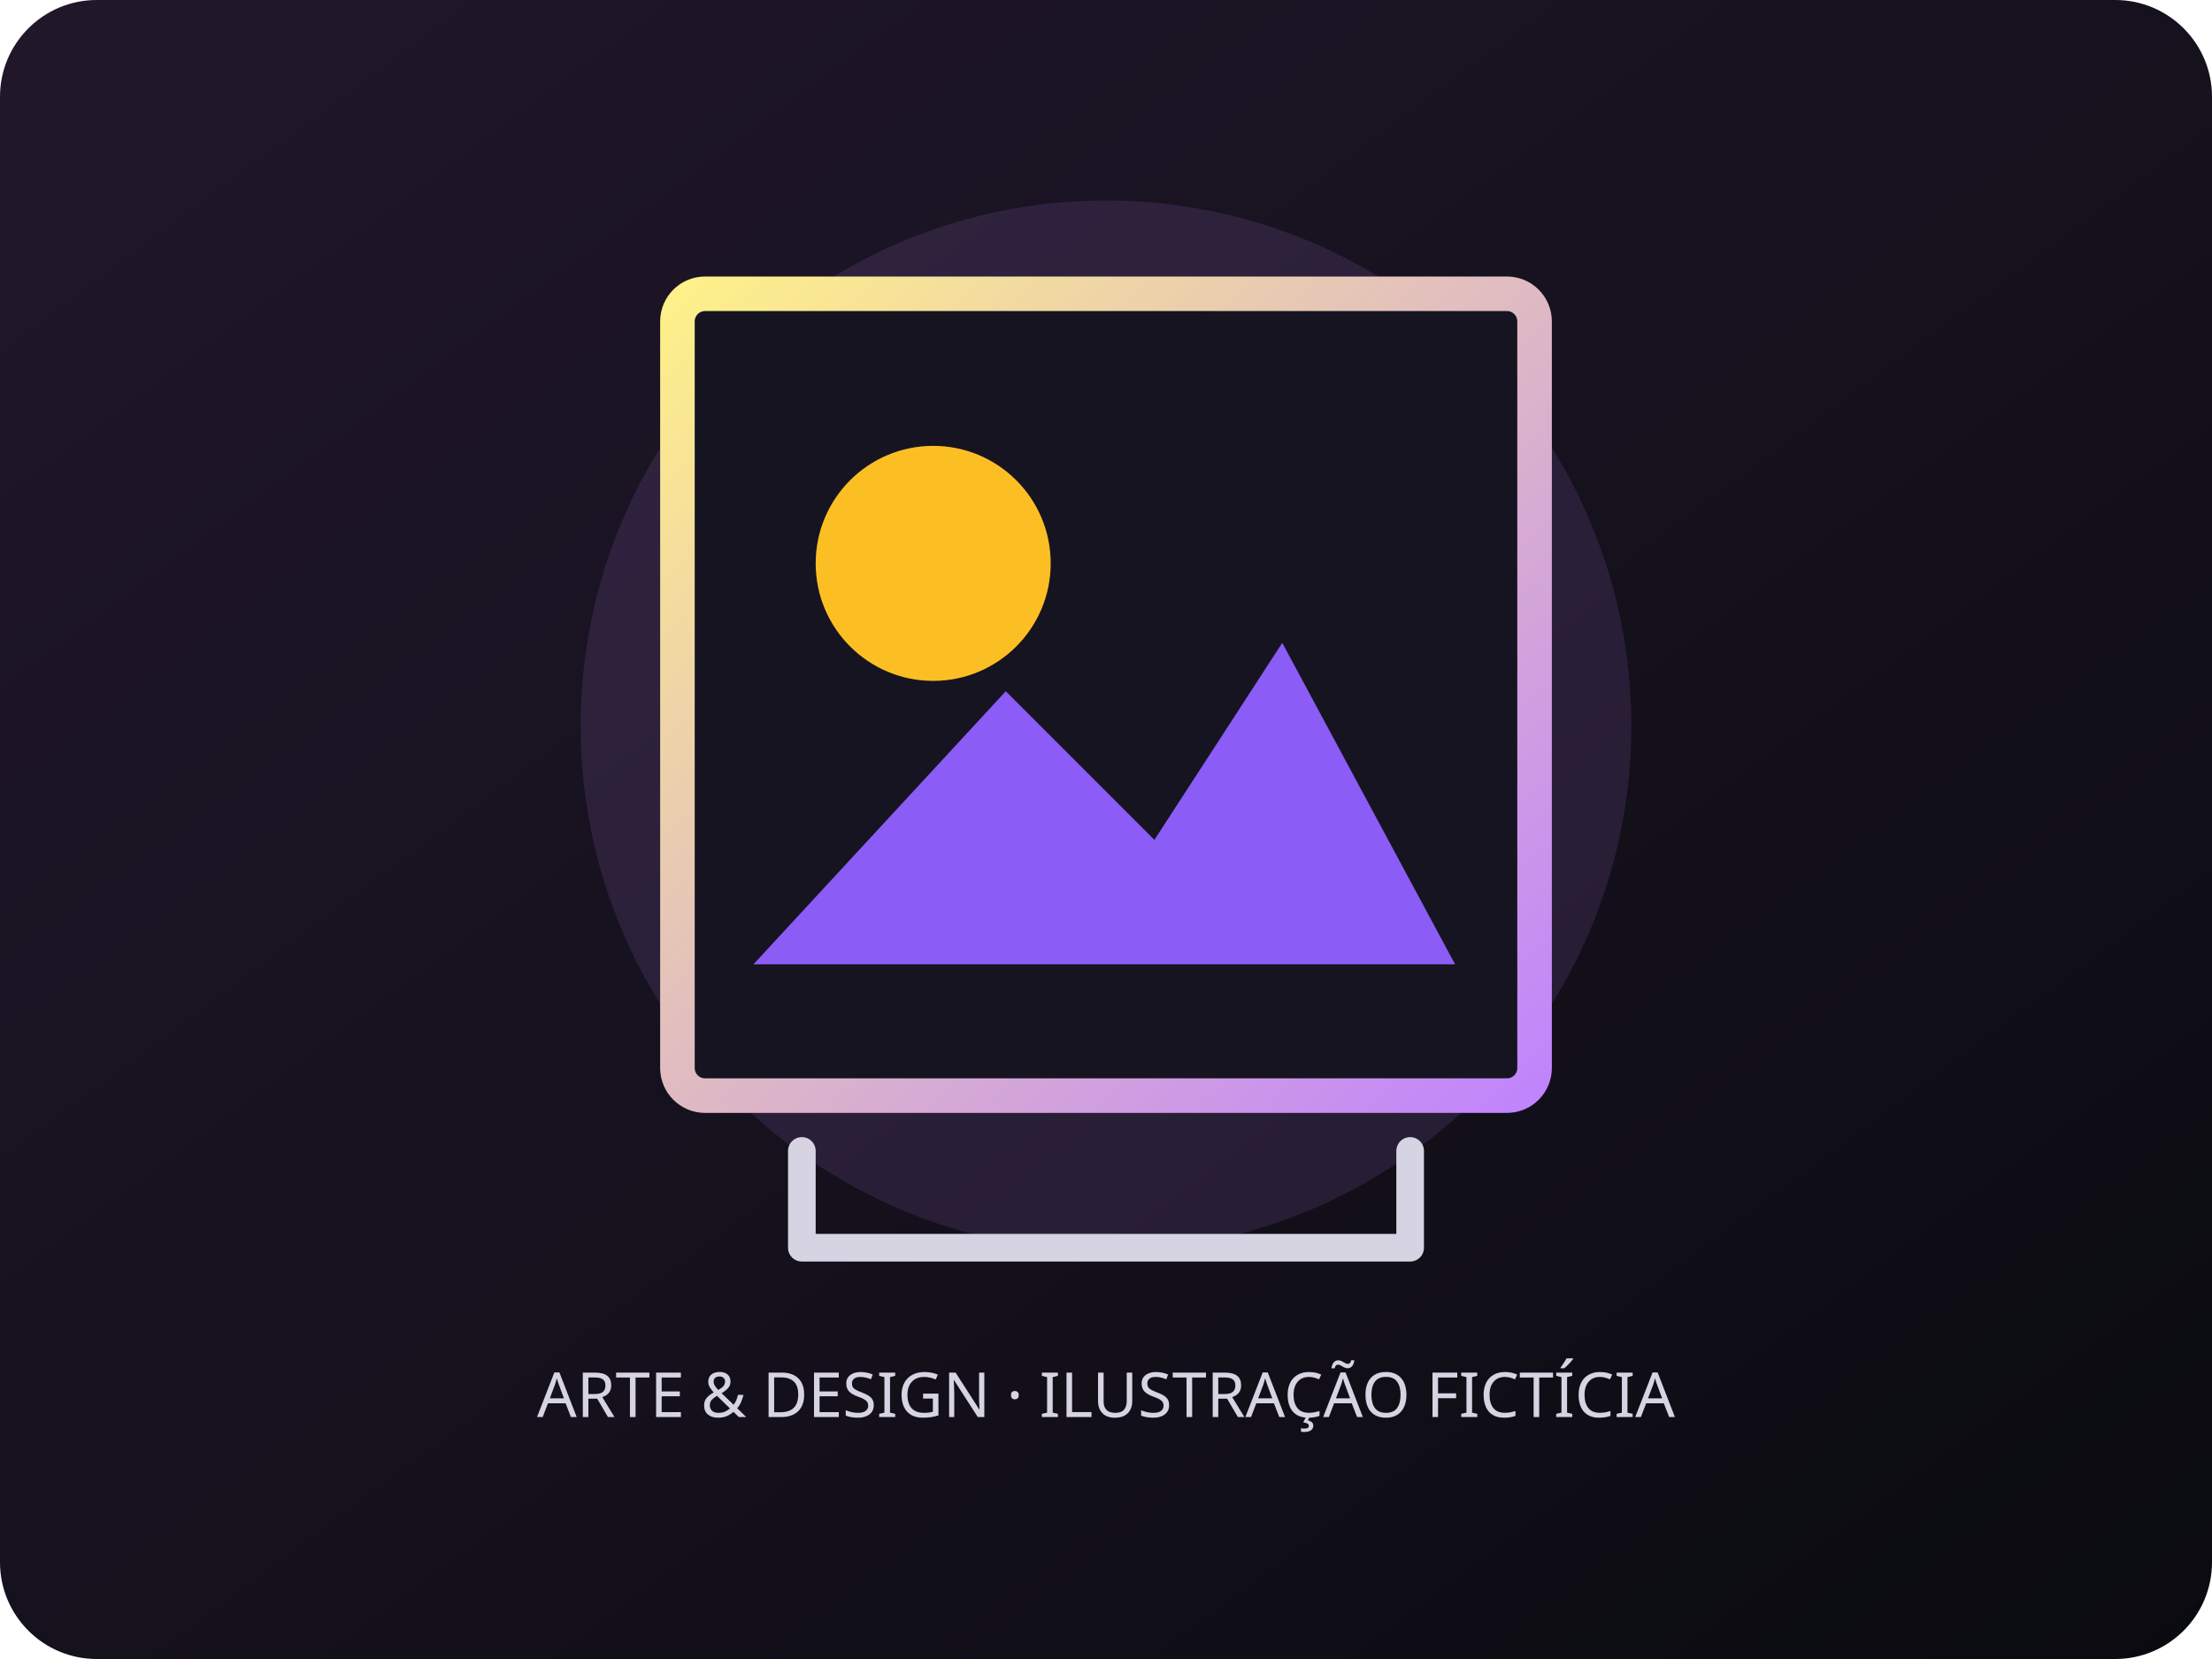
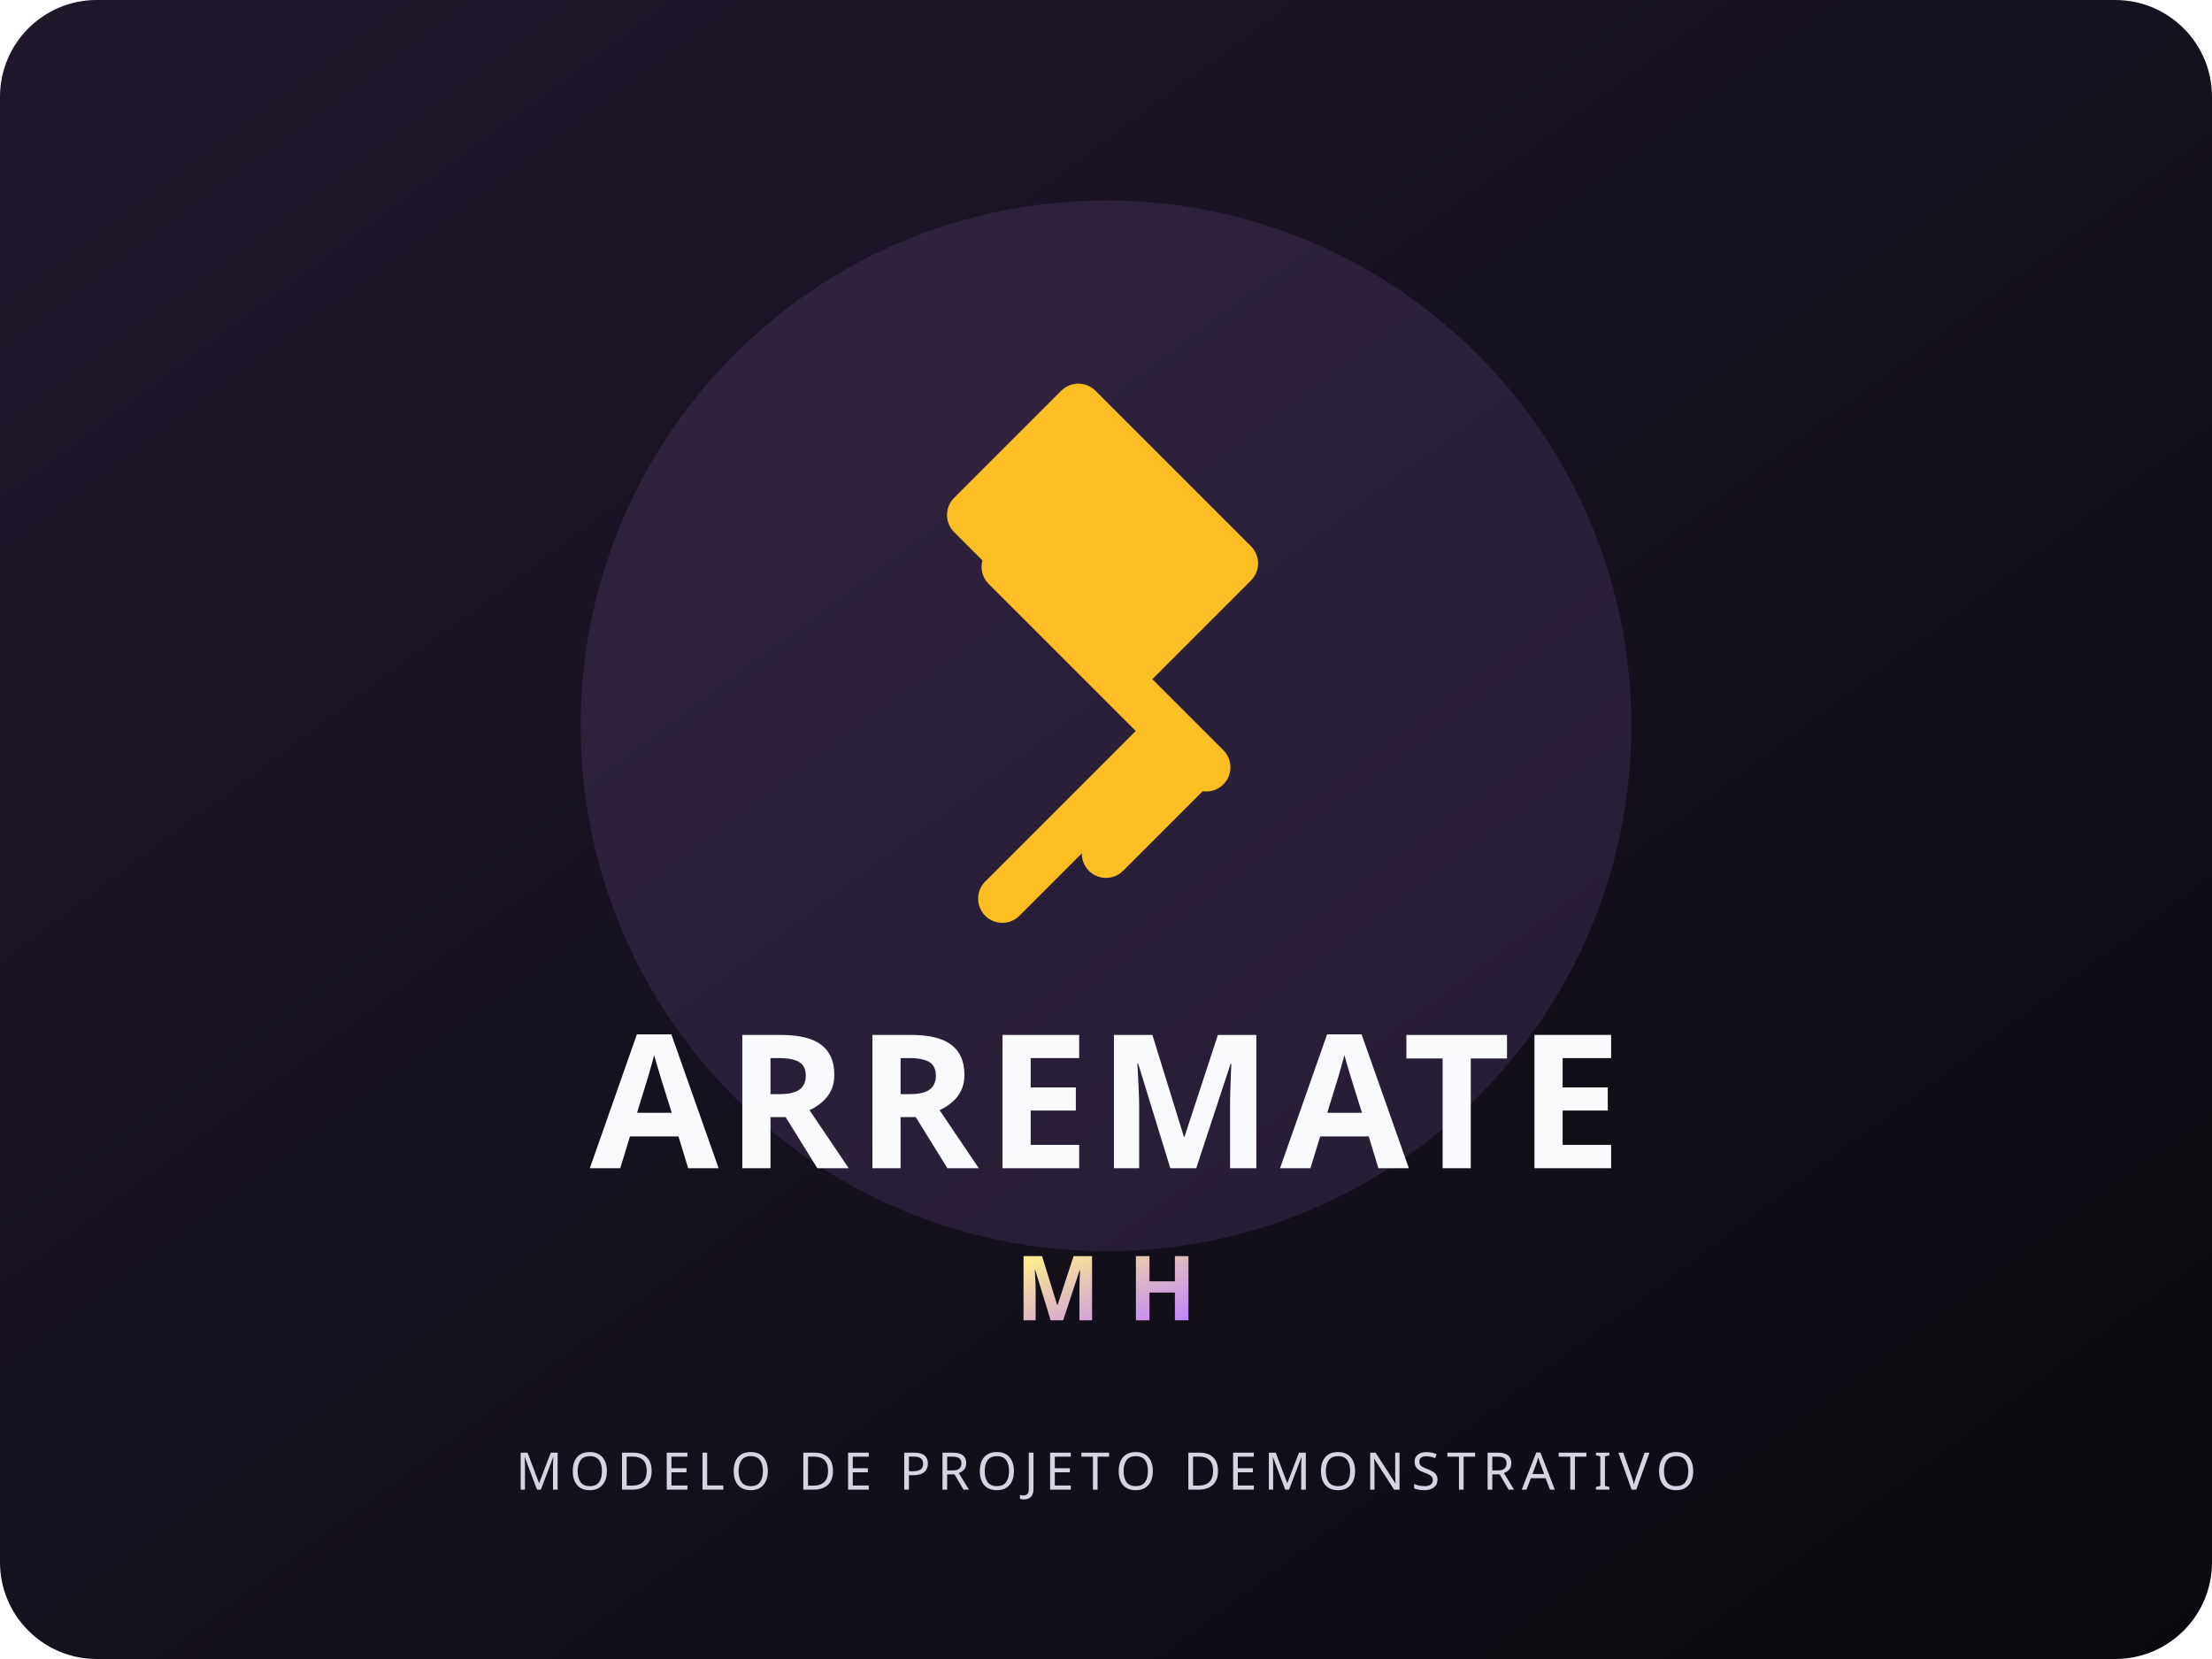
<svg xmlns="http://www.w3.org/2000/svg" viewBox="0 0 640 480" role="img" aria-labelledby="title description">
  <defs>
    <linearGradient id="background" x1="0" y1="0" x2="1" y2="1">
      <stop stop-color="#21172b" />
      <stop offset="1" stop-color="#0a0b10" />
    </linearGradient>
    <linearGradient id="frame" x1="0" y1="0" x2="1" y2="1">
      <stop stop-color="#fef08a" />
      <stop offset="1" stop-color="#c084fc" />
    </linearGradient>
  </defs>
  <rect width="640" height="480" rx="28" fill="url(#background)" />
  <circle cx="320" cy="210" r="152" fill="#c084fc" opacity=".12" />
-   <rect x="196" y="85" width="248" height="232" rx="8" fill="#161420" stroke="url(#frame)" stroke-width="10" />
-   <circle cx="270" cy="163" r="34" fill="#fbbf24" />
-   <path d="m218 279 73-79 43 43 37-57 50 93z" fill="#8b5cf6" />
-   <path d="M232 333v28m176-28v28m-176 0h176" fill="none" stroke="#d6d3e2" stroke-linecap="round" stroke-width="8" />
-   <text x="320" y="410" fill="#d6d3e2" font-family="system-ui, sans-serif" font-size="18" text-anchor="middle">ARTE &amp; DESIGN · ILUSTRAÇÃO FICTÍCIA</text>
+   <g fill="none" stroke="#fbbf24" stroke-linecap="round" stroke-linejoin="round" stroke-width="14">
+     <path d="m291 164 58 58" />
+     <path d="m281 149 31-31 45 45-31 31z" fill="#fbbf24" />
+     <path d="m346 221-26 26" />
+     <path d="m290 260 48-48" />
+   </g>
+   <text x="320" y="338" fill="#f9fafb" font-family="system-ui, sans-serif" font-size="54" font-weight="800" letter-spacing="2" text-anchor="middle">ARREMATE</text>
+   <text x="320" y="382" fill="url(#frame)" font-family="system-ui, sans-serif" font-size="26" font-weight="700" letter-spacing="8" text-anchor="middle">MH</text>
+   <text x="320" y="431" fill="#d6d3e2" font-family="system-ui, sans-serif" font-size="15" letter-spacing="2" text-anchor="middle">MODELO DE PROJETO DEMONSTRATIVO</text>
</svg>
